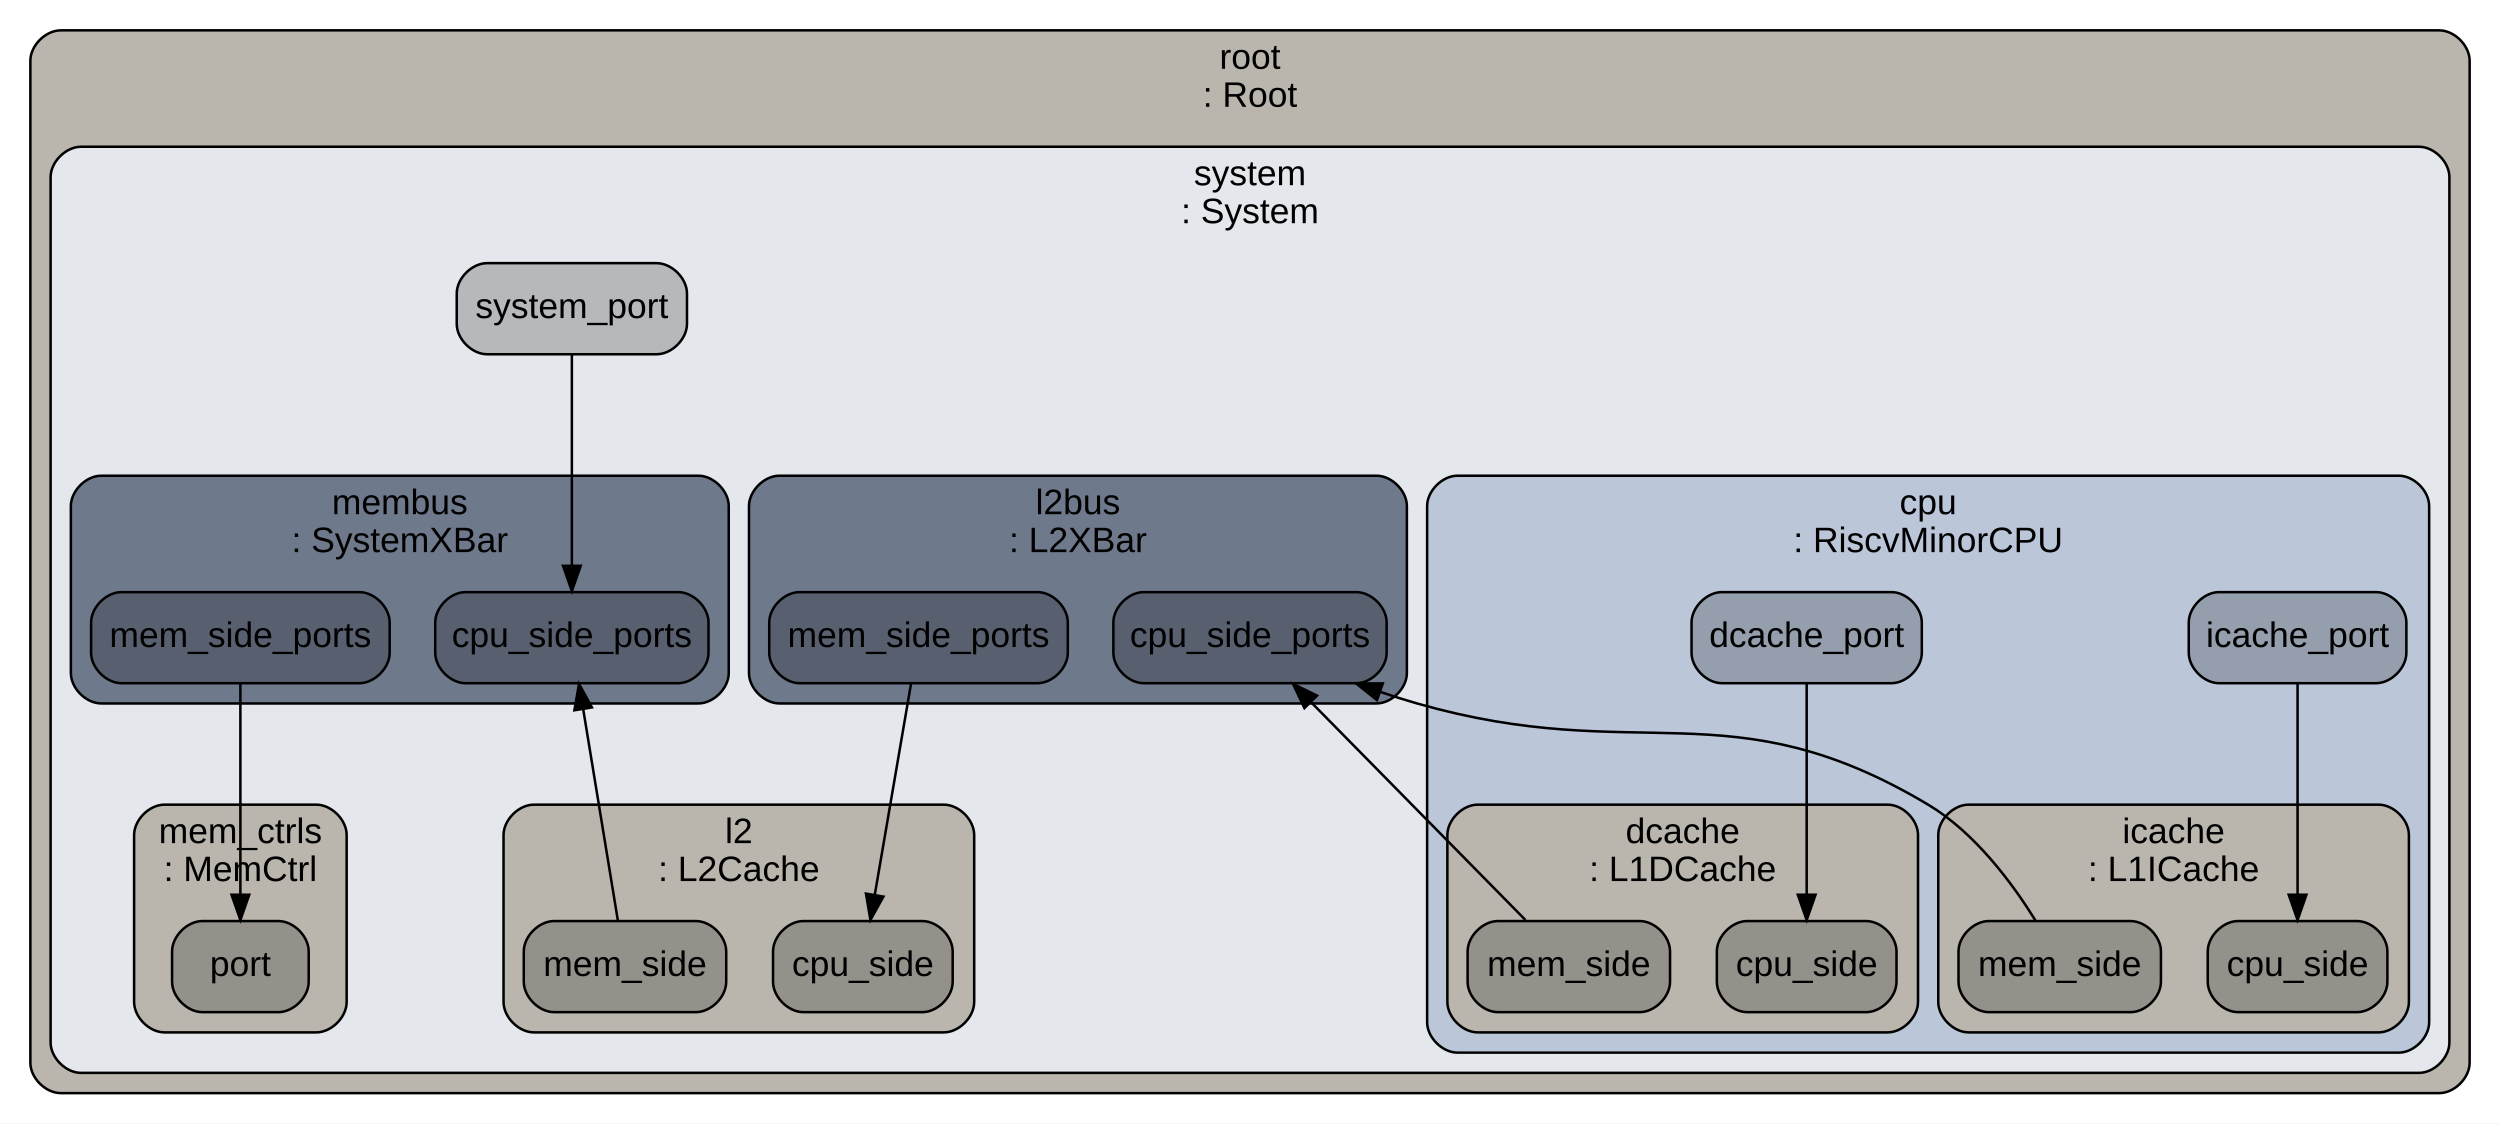
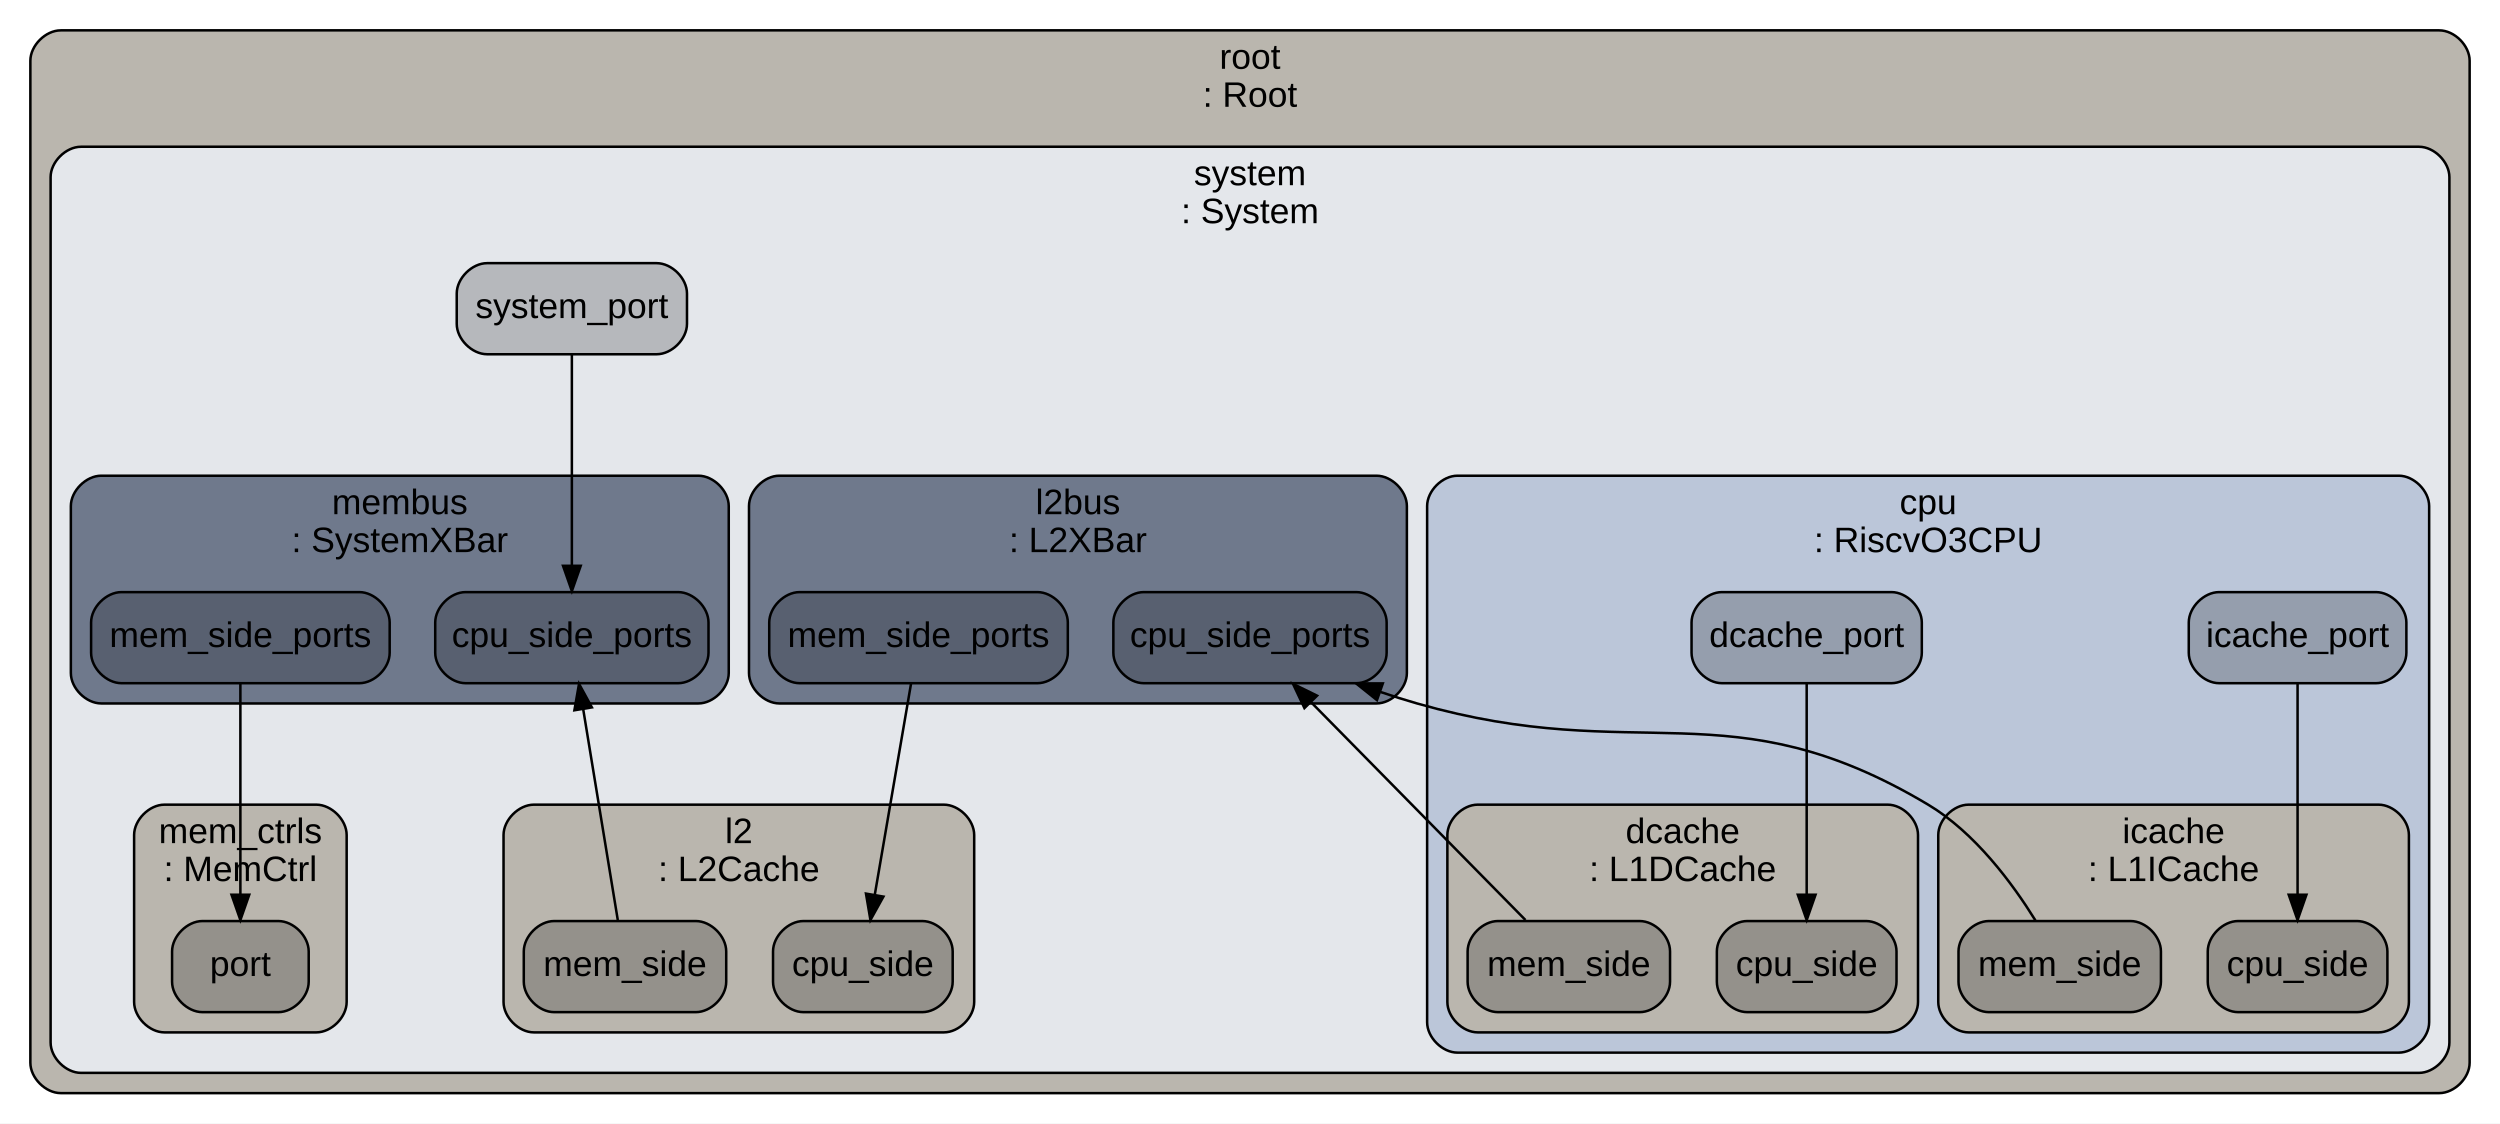
<svg xmlns="http://www.w3.org/2000/svg" xmlns:xlink="http://www.w3.org/1999/xlink" width="988pt" height="444pt" viewBox="0.00 0.00 988.00 444.00">
  <g id="graph0" class="graph" transform="scale(1 1) rotate(0) translate(4 440)">
    <polygon fill="white" stroke="transparent" points="-4,4 -4,-440 984,-440 984,4 -4,4" />
    <g id="clust1" class="cluster">
      <g id="a_clust1">
        <a xlink:title="eventq_index=0&#10;full_system=false&#10;sim_quantum=0&#10;time_sync_enable=false&#10;time_sync_period=100000000000&#10;time_sync_spin_threshold=100000000">
          <path fill="#bab6ae" stroke="#000000" d="M20,-8C20,-8 960,-8 960,-8 966,-8 972,-14 972,-20 972,-20 972,-416 972,-416 972,-422 966,-428 960,-428 960,-428 20,-428 20,-428 14,-428 8,-422 8,-416 8,-416 8,-20 8,-20 8,-14 14,-8 20,-8" />
          <text text-anchor="middle" x="490" y="-412.8" font-family="Arial" font-size="14.00" fill="#000000">root </text>
          <text text-anchor="middle" x="490" y="-397.8" font-family="Arial" font-size="14.00" fill="#000000">: Root</text>
        </a>
      </g>
    </g>
    <g id="clust2" class="cluster">
      <g id="a_clust2">
        <a xlink:title="auto_unlink_shared_backstore=false&#10;cache_line_size=64&#10;eventq_index=0&#10;exit_on_work_items=false&#10;init_param=0&#10;m5ops_base=0&#10;mem_mode=timing&#10;mem_ranges=0:17179869184&#10;memories=system.mem_ctrls.dram&#10;mmap_using_noreserve=false&#10;multi_thread=false&#10;&#10;um_work_ids=16&#10;&#13;eadfile=&#10;&#13;edirect_paths=&#10;shadow_rom_ranges=&#10;shared_backstore=&#10;symbolfile=&#10;thermal_components=&#10;thermal_model=Null&#10;work_begin_ckpt_count=0&#10;work_begin_cpu_id_exit=-1&#10;work_begin_exit_count=0&#10;work_cpus_ckpt_count=0&#10;work_end_ckpt_count=0&#10;work_end_exit_count=0&#10;work_item_id=-1&#10;workload=system.workload">
          <path fill="#e4e7eb" stroke="#000000" d="M28,-16C28,-16 952,-16 952,-16 958,-16 964,-22 964,-28 964,-28 964,-370 964,-370 964,-376 958,-382 952,-382 952,-382 28,-382 28,-382 22,-382 16,-376 16,-370 16,-370 16,-28 16,-28 16,-22 22,-16 28,-16" />
          <text text-anchor="middle" x="490" y="-366.8" font-family="Arial" font-size="14.00" fill="#000000">system </text>
          <text text-anchor="middle" x="490" y="-351.8" font-family="Arial" font-size="14.00" fill="#000000">: System</text>
        </a>
      </g>
    </g>
    <g id="clust6" class="cluster">
      <g id="a_clust6">
-         <a xlink:title="branchPred=system.cpu.branchPred&#10;checker=Null&#10;clk_domain=system.clk_domain&#10;cpu_id=-1&#10;decodeCycleInput=true&#10;decodeInputBufferSize=3&#10;decodeInputWidth=2&#10;decodeToExecuteForwardDelay=1&#10;decoder=system.cpu.decoder&#10;do_checkpoint_insts=true&#10;do_statistics_insts=true&#10;enableIdling=true&#10;eventq_index=0&#10;executeAllowEarlyMemoryIssue=true&#10;executeBranchDelay=1&#10;executeCommitLimit=2&#10;executeCycleInput=true&#10;executeFuncUnits=system.cpu.executeFuncUnits&#10;executeInputBufferSize=7&#10;executeInputWidth=2&#10;executeIssueLimit=2&#10;executeLSQMaxStoreBufferStoresPerCycle=2&#10;executeLSQRequestsQueueSize=1&#10;executeLSQStoreBufferSize=5&#10;executeLSQTransfersQueueSize=2&#10;executeMaxAccessesInMemory=2&#10;executeMemoryCommitLimit=1&#10;executeMemoryIssueLimit=1&#10;executeMemoryWidth=0&#10;executeSetTraceTimeOnCommit=true&#10;executeSetTraceTimeOnIssue=false&#10;fetch1FetchLimit=1&#10;fetch1LineSnapWidth=0&#10;fetch1LineWidth=0&#10;fetch1ToFetch2BackwardDelay=1&#10;fetch1ToFetch2ForwardDelay=1&#10;fetch2CycleInput=true&#10;fetch2InputBufferSize=2&#10;fetch2ToDecodeForwardDelay=1&#10;function_trace=false&#10;function_trace_start=0&#10;interrupts=system.cpu.interrupts&#10;isa=system.cpu.isa&#10;max_insts_all_threads=0&#10;max_insts_any_thread=0&#10;mmu=system.cpu.mmu&#10;&#10;umThreads=1&#10;power_gating_on_idle=false&#10;power_model=&#10;power_state=system.cpu.power_state&#10;progress_interval=0&#10;pwr_gating_latency=300&#10;simpoint_start_insts=&#10;socket_id=0&#10;switched_out=false&#10;syscallRetryLatency=10000&#10;system=system&#10;threadPolicy=RoundRobin&#10;tracer=system.cpu.tracer&#10;workload=system.cpu.workload">
+         <a xlink:title="LFSTSize=1024&#10;LQEntries=32&#10;LSQCheckLoads=true&#10;LSQDepCheckShift=4&#10;SQEntries=32&#10;SSITSize=1024&#10;activity=0&#10;backComSize=5&#10;branchPred=system.cpu.branchPred&#10;cacheLoadPorts=200&#10;cacheStorePorts=200&#10;checker=Null&#10;clk_domain=system.clk_domain&#10;commitToDecodeDelay=1&#10;commitToFetchDelay=1&#10;commitToIEWDelay=1&#10;commitToRenameDelay=1&#10;commitWidth=8&#10;cpu_id=-1&#10;decodeToFetchDelay=1&#10;decodeToRenameDelay=1&#10;decodeWidth=8&#10;decoder=system.cpu.decoder&#10;dispatchWidth=8&#10;do_checkpoint_insts=true&#10;do_statistics_insts=true&#10;eventq_index=0&#10;fetchBufferSize=64&#10;fetchQueueSize=32&#10;fetchToDecodeDelay=1&#10;fetchTrapLatency=1&#10;fetchWidth=8&#10;forwardComSize=5&#10;fuPool=system.cpu.fuPool&#10;function_trace=false&#10;function_trace_start=0&#10;iewToCommitDelay=1&#10;iewToDecodeDelay=1&#10;iewToFetchDelay=1&#10;iewToRenameDelay=1&#10;interrupts=system.cpu.interrupts&#10;isa=system.cpu.isa&#10;issueToExecuteDelay=1&#10;issueWidth=8&#10;max_insts_all_threads=0&#10;max_insts_any_thread=0&#10;mmu=system.cpu.mmu&#10;&#10;eedsTSO=false&#10;&#10;umIQEntries=64&#10;&#10;umPhysCCRegs=0&#10;&#10;umPhysFloatRegs=256&#10;&#10;umPhysIntRegs=256&#10;&#10;umPhysMatRegs=2&#10;&#10;umPhysVecPredRegs=32&#10;&#10;umPhysVecRegs=256&#10;&#10;umROBEntries=192&#10;&#10;umRobs=1&#10;&#10;umThreads=1&#10;power_gating_on_idle=false&#10;power_model=&#10;power_state=system.cpu.power_state&#10;progress_interval=0&#10;pwr_gating_latency=300&#10;&#13;enameToDecodeDelay=1&#10;&#13;enameToFetchDelay=1&#10;&#13;enameToIEWDelay=2&#10;&#13;enameToROBDelay=1&#10;&#13;enameWidth=8&#10;simpoint_start_insts=&#10;smtCommitPolicy=RoundRobin&#10;smtFetchPolicy=RoundRobin&#10;smtIQPolicy=Partitioned&#10;smtIQThreshold=100&#10;smtLSQPolicy=Partitioned&#10;smtLSQThreshold=100&#10;smtNumFetchingThreads=1&#10;smtROBPolicy=Partitioned&#10;smtROBThreshold=100&#10;socket_id=0&#10;squashWidth=8&#10;store_set_clear_period=250000&#10;switched_out=false&#10;syscallRetryLatency=10000&#10;system=system&#10;tracer=system.cpu.tracer&#10;trapLatency=13&#10;wbWidth=8&#10;workload=system.cpu.workload">
          <path fill="#bbc6d9" stroke="#000000" d="M572,-24C572,-24 944,-24 944,-24 950,-24 956,-30 956,-36 956,-36 956,-240 956,-240 956,-246 950,-252 944,-252 944,-252 572,-252 572,-252 566,-252 560,-246 560,-240 560,-240 560,-36 560,-36 560,-30 566,-24 572,-24" />
          <text text-anchor="middle" x="758" y="-236.8" font-family="Arial" font-size="14.00" fill="#000000">cpu </text>
-           <text text-anchor="middle" x="758" y="-221.8" font-family="Arial" font-size="14.00" fill="#000000">: RiscvMinorCPU</text>
+           <text text-anchor="middle" x="758" y="-221.8" font-family="Arial" font-size="14.00" fill="#000000">: RiscvO3CPU</text>
        </a>
      </g>
    </g>
-     <g id="clust126" class="cluster">
-       <g id="a_clust126">
-         <a xlink:title="addr_ranges=0:18446744073709551615&#10;assoc=2&#10;clk_domain=system.clk_domain&#10;clusivity=mostly_incl&#10;compressor=Null&#10;data_latency=2&#10;demand_mshr_reserve=1&#10;eventq_index=0&#10;is_read_only=false&#10;max_miss_count=0&#10;move_contractions=true&#10;mshrs=4&#10;partitioning_manager=Null&#10;power_model=&#10;power_state=system.cpu.icache.power_state&#10;prefetcher=Null&#10;&#13;eplace_expansions=true&#10;&#13;eplacement_policy=system.cpu.icache.replacement_policy&#10;&#13;esponse_latency=2&#10;sequential_access=false&#10;size=32768&#10;system=system&#10;tag_latency=2&#10;tags=system.cpu.icache.tags&#10;tgts_per_mshr=20&#10;warmup_percentage=0&#10;write_allocator=Null&#10;write_buffers=8&#10;writeback_clean=false">
+     <g id="clust109" class="cluster">
+       <g id="a_clust109">
+         <a xlink:title="addr_ranges=0:18446744073709551615&#10;assoc=16&#10;clk_domain=system.clk_domain&#10;clusivity=mostly_incl&#10;compressor=Null&#10;data_latency=1&#10;demand_mshr_reserve=96&#10;eventq_index=0&#10;is_read_only=false&#10;max_miss_count=0&#10;move_contractions=true&#10;mshrs=128&#10;partitioning_manager=Null&#10;power_model=&#10;power_state=system.cpu.icache.power_state&#10;prefetcher=Null&#10;&#13;eplace_expansions=true&#10;&#13;eplacement_policy=system.cpu.icache.replacement_policy&#10;&#13;esponse_latency=1&#10;sequential_access=false&#10;size=32768&#10;system=system&#10;tag_latency=1&#10;tags=system.cpu.icache.tags&#10;tgts_per_mshr=16&#10;warmup_percentage=0&#10;write_allocator=Null&#10;write_buffers=56&#10;writeback_clean=false">
          <path fill="#bab6ae" stroke="#000000" d="M774,-32C774,-32 936,-32 936,-32 942,-32 948,-38 948,-44 948,-44 948,-110 948,-110 948,-116 942,-122 936,-122 936,-122 774,-122 774,-122 768,-122 762,-116 762,-110 762,-110 762,-44 762,-44 762,-38 768,-32 774,-32" />
          <text text-anchor="middle" x="855" y="-106.8" font-family="Arial" font-size="14.00" fill="#000000">icache </text>
          <text text-anchor="middle" x="855" y="-91.8" font-family="Arial" font-size="14.00" fill="#000000">: L1ICache</text>
        </a>
      </g>
    </g>
-     <g id="clust132" class="cluster">
-       <g id="a_clust132">
-         <a xlink:title="addr_ranges=0:18446744073709551615&#10;assoc=2&#10;clk_domain=system.clk_domain&#10;clusivity=mostly_incl&#10;compressor=Null&#10;data_latency=2&#10;demand_mshr_reserve=1&#10;eventq_index=0&#10;is_read_only=false&#10;max_miss_count=0&#10;move_contractions=true&#10;mshrs=4&#10;partitioning_manager=Null&#10;power_model=&#10;power_state=system.cpu.dcache.power_state&#10;prefetcher=Null&#10;&#13;eplace_expansions=true&#10;&#13;eplacement_policy=system.cpu.dcache.replacement_policy&#10;&#13;esponse_latency=2&#10;sequential_access=false&#10;size=32768&#10;system=system&#10;tag_latency=2&#10;tags=system.cpu.dcache.tags&#10;tgts_per_mshr=20&#10;warmup_percentage=0&#10;write_allocator=Null&#10;write_buffers=8&#10;writeback_clean=false">
+     <g id="clust115" class="cluster">
+       <g id="a_clust115">
+         <a xlink:title="addr_ranges=0:18446744073709551615&#10;assoc=16&#10;clk_domain=system.clk_domain&#10;clusivity=mostly_incl&#10;compressor=Null&#10;data_latency=1&#10;demand_mshr_reserve=96&#10;eventq_index=0&#10;is_read_only=false&#10;max_miss_count=0&#10;move_contractions=true&#10;mshrs=128&#10;partitioning_manager=Null&#10;power_model=&#10;power_state=system.cpu.dcache.power_state&#10;prefetcher=Null&#10;&#13;eplace_expansions=true&#10;&#13;eplacement_policy=system.cpu.dcache.replacement_policy&#10;&#13;esponse_latency=1&#10;sequential_access=false&#10;size=32768&#10;system=system&#10;tag_latency=1&#10;tags=system.cpu.dcache.tags&#10;tgts_per_mshr=16&#10;warmup_percentage=0&#10;write_allocator=Null&#10;write_buffers=56&#10;writeback_clean=false">
          <path fill="#bab6ae" stroke="#000000" d="M580,-32C580,-32 742,-32 742,-32 748,-32 754,-38 754,-44 754,-44 754,-110 754,-110 754,-116 748,-122 742,-122 742,-122 580,-122 580,-122 574,-122 568,-116 568,-110 568,-110 568,-44 568,-44 568,-38 574,-32 580,-32" />
          <text text-anchor="middle" x="661" y="-106.8" font-family="Arial" font-size="14.00" fill="#000000">dcache </text>
          <text text-anchor="middle" x="661" y="-91.8" font-family="Arial" font-size="14.00" fill="#000000">: L1DCache</text>
        </a>
      </g>
    </g>
-     <g id="clust142" class="cluster">
-       <g id="a_clust142">
+     <g id="clust125" class="cluster">
+       <g id="a_clust125">
        <a xlink:title="clk_domain=system.clk_domain&#10;eventq_index=0&#10;forward_latency=4&#10;frontend_latency=3&#10;header_latency=1&#10;max_outstanding_snoops=512&#10;max_routing_table_size=512&#10;point_of_coherency=true&#10;point_of_unification=true&#10;power_model=&#10;power_state=system.membus.power_state&#10;&#13;esponse_latency=2&#10;snoop_filter=system.membus.snoop_filter&#10;snoop_response_latency=4&#10;system=system&#10;use_default_range=false&#10;width=16">
          <path fill="#6f798c" stroke="#000000" d="M36,-162C36,-162 272,-162 272,-162 278,-162 284,-168 284,-174 284,-174 284,-240 284,-240 284,-246 278,-252 272,-252 272,-252 36,-252 36,-252 30,-252 24,-246 24,-240 24,-240 24,-174 24,-174 24,-168 30,-162 36,-162" />
          <text text-anchor="middle" x="154" y="-236.8" font-family="Arial" font-size="14.00" fill="#000000">membus </text>
          <text text-anchor="middle" x="154" y="-221.8" font-family="Arial" font-size="14.00" fill="#000000">: SystemXBar</text>
        </a>
      </g>
    </g>
-     <g id="clust145" class="cluster">
-       <g id="a_clust145">
+     <g id="clust128" class="cluster">
+       <g id="a_clust128">
        <a xlink:title="clk_domain=system.clk_domain&#10;eventq_index=0&#10;forward_latency=0&#10;frontend_latency=1&#10;header_latency=1&#10;max_outstanding_snoops=512&#10;max_routing_table_size=512&#10;point_of_coherency=false&#10;point_of_unification=true&#10;power_model=&#10;power_state=system.l2bus.power_state&#10;&#13;esponse_latency=1&#10;snoop_filter=system.l2bus.snoop_filter&#10;snoop_response_latency=1&#10;system=system&#10;use_default_range=false&#10;width=32">
          <path fill="#6f798c" stroke="#000000" d="M304,-162C304,-162 540,-162 540,-162 546,-162 552,-168 552,-174 552,-174 552,-240 552,-240 552,-246 546,-252 540,-252 540,-252 304,-252 304,-252 298,-252 292,-246 292,-240 292,-240 292,-174 292,-174 292,-168 298,-162 304,-162" />
          <text text-anchor="middle" x="422" y="-236.8" font-family="Arial" font-size="14.00" fill="#000000">l2bus </text>
          <text text-anchor="middle" x="422" y="-221.8" font-family="Arial" font-size="14.00" fill="#000000">: L2XBar</text>
        </a>
      </g>
    </g>
-     <g id="clust148" class="cluster">
-       <g id="a_clust148">
-         <a xlink:title="addr_ranges=0:18446744073709551615&#10;assoc=8&#10;clk_domain=system.clk_domain&#10;clusivity=mostly_incl&#10;compressor=Null&#10;data_latency=20&#10;demand_mshr_reserve=1&#10;eventq_index=0&#10;is_read_only=false&#10;max_miss_count=0&#10;move_contractions=true&#10;mshrs=20&#10;partitioning_manager=Null&#10;power_model=&#10;power_state=system.l2.power_state&#10;prefetcher=Null&#10;&#13;eplace_expansions=true&#10;&#13;eplacement_policy=system.l2.replacement_policy&#10;&#13;esponse_latency=20&#10;sequential_access=false&#10;size=524288&#10;system=system&#10;tag_latency=20&#10;tags=system.l2.tags&#10;tgts_per_mshr=12&#10;warmup_percentage=0&#10;write_allocator=Null&#10;write_buffers=8&#10;writeback_clean=false">
+     <g id="clust131" class="cluster">
+       <g id="a_clust131">
+         <a xlink:title="addr_ranges=0:18446744073709551615&#10;assoc=16&#10;clk_domain=system.clk_domain&#10;clusivity=mostly_incl&#10;compressor=Null&#10;data_latency=14&#10;demand_mshr_reserve=1&#10;eventq_index=0&#10;is_read_only=false&#10;max_miss_count=0&#10;move_contractions=true&#10;mshrs=256&#10;partitioning_manager=Null&#10;power_model=&#10;power_state=system.l2.power_state&#10;prefetcher=Null&#10;&#13;eplace_expansions=true&#10;&#13;eplacement_policy=system.l2.replacement_policy&#10;&#13;esponse_latency=1&#10;sequential_access=false&#10;size=524288&#10;system=system&#10;tag_latency=14&#10;tags=system.l2.tags&#10;tgts_per_mshr=16&#10;warmup_percentage=0&#10;write_allocator=Null&#10;write_buffers=256&#10;writeback_clean=false">
          <path fill="#bab6ae" stroke="#000000" d="M207,-32C207,-32 369,-32 369,-32 375,-32 381,-38 381,-44 381,-44 381,-110 381,-110 381,-116 375,-122 369,-122 369,-122 207,-122 207,-122 201,-122 195,-116 195,-110 195,-110 195,-44 195,-44 195,-38 201,-32 207,-32" />
          <text text-anchor="middle" x="288" y="-106.8" font-family="Arial" font-size="14.00" fill="#000000">l2 </text>
          <text text-anchor="middle" x="288" y="-91.8" font-family="Arial" font-size="14.00" fill="#000000">: L2Cache</text>
        </a>
      </g>
    </g>
-     <g id="clust154" class="cluster">
-       <g id="a_clust154">
+     <g id="clust137" class="cluster">
+       <g id="a_clust137">
        <a xlink:title="clk_domain=system.clk_domain&#10;command_window=10000&#10;disable_sanity_check=false&#10;dram=system.mem_ctrls.dram&#10;eventq_index=0&#10;mem_sched_policy=frfcfs&#10;min_reads_per_switch=16&#10;min_writes_per_switch=16&#10;power_model=&#10;power_state=system.mem_ctrls.power_state&#10;qos_policy=Null&#10;qos_priorities=1&#10;qos_priority_escalation=false&#10;qos_q_policy=fifo&#10;qos_requestors=               &#10;qos_syncro_scheduler=false&#10;qos_turnaround_policy=Null&#10;static_backend_latency=10000&#10;static_frontend_latency=10000&#10;system=system&#10;write_high_thresh_perc=85&#10;write_low_thresh_perc=50">
          <path fill="#bab6ae" stroke="#000000" d="M61,-32C61,-32 121,-32 121,-32 127,-32 133,-38 133,-44 133,-44 133,-110 133,-110 133,-116 127,-122 121,-122 121,-122 61,-122 61,-122 55,-122 49,-116 49,-110 49,-110 49,-44 49,-44 49,-38 55,-32 61,-32" />
          <text text-anchor="middle" x="91" y="-106.8" font-family="Arial" font-size="14.00" fill="#000000">mem_ctrls </text>
          <text text-anchor="middle" x="91" y="-91.8" font-family="Arial" font-size="14.00" fill="#000000">: MemCtrl</text>
        </a>
      </g>
    </g>
    <g id="node1" class="node">
      <path fill="#b6b8bc" stroke="#000000" d="M255.5,-336C255.5,-336 188.5,-336 188.5,-336 182.5,-336 176.5,-330 176.5,-324 176.5,-324 176.5,-312 176.5,-312 176.5,-306 182.5,-300 188.5,-300 188.5,-300 255.5,-300 255.5,-300 261.5,-300 267.5,-306 267.5,-312 267.5,-312 267.5,-324 267.5,-324 267.5,-330 261.5,-336 255.5,-336" />
      <text text-anchor="middle" x="222" y="-314.3" font-family="Arial" font-size="14.00" fill="#000000">system_port</text>
    </g>
    <g id="node8" class="node">
      <path fill="#586070" stroke="#000000" d="M264,-206C264,-206 180,-206 180,-206 174,-206 168,-200 168,-194 168,-194 168,-182 168,-182 168,-176 174,-170 180,-170 180,-170 264,-170 264,-170 270,-170 276,-176 276,-182 276,-182 276,-194 276,-194 276,-200 270,-206 264,-206" />
      <text text-anchor="middle" x="222" y="-184.3" font-family="Arial" font-size="14.00" fill="#000000">cpu_side_ports</text>
    </g>
    <g id="edge1" class="edge">
      <path fill="none" stroke="black" d="M222,-299.74C222,-278.36 222,-241.69 222,-216.44" />
      <polygon fill="black" stroke="black" points="225.5,-216.4 222,-206.4 218.5,-216.4 225.5,-216.4" />
    </g>
    <g id="node2" class="node">
      <path fill="#959ead" stroke="#000000" d="M935,-206C935,-206 873,-206 873,-206 867,-206 861,-200 861,-194 861,-194 861,-182 861,-182 861,-176 867,-170 873,-170 873,-170 935,-170 935,-170 941,-170 947,-176 947,-182 947,-182 947,-194 947,-194 947,-200 941,-206 935,-206" />
      <text text-anchor="middle" x="904" y="-184.3" font-family="Arial" font-size="14.00" fill="#000000">icache_port</text>
    </g>
    <g id="node4" class="node">
      <path fill="#94918b" stroke="#000000" d="M927.5,-76C927.5,-76 880.5,-76 880.5,-76 874.5,-76 868.5,-70 868.5,-64 868.5,-64 868.5,-52 868.5,-52 868.5,-46 874.5,-40 880.5,-40 880.5,-40 927.5,-40 927.5,-40 933.5,-40 939.5,-46 939.5,-52 939.5,-52 939.5,-64 939.5,-64 939.5,-70 933.5,-76 927.5,-76" />
      <text text-anchor="middle" x="904" y="-54.3" font-family="Arial" font-size="14.00" fill="#000000">cpu_side</text>
    </g>
    <g id="edge2" class="edge">
      <path fill="none" stroke="black" d="M904,-169.74C904,-148.36 904,-111.69 904,-86.44" />
      <polygon fill="black" stroke="black" points="907.5,-86.4 904,-76.4 900.5,-86.4 907.5,-86.4" />
    </g>
    <g id="node3" class="node">
      <path fill="#959ead" stroke="#000000" d="M743.5,-206C743.5,-206 676.5,-206 676.5,-206 670.5,-206 664.5,-200 664.5,-194 664.5,-194 664.5,-182 664.5,-182 664.5,-176 670.5,-170 676.5,-170 676.5,-170 743.5,-170 743.5,-170 749.5,-170 755.5,-176 755.5,-182 755.5,-182 755.5,-194 755.5,-194 755.5,-200 749.5,-206 743.5,-206" />
      <text text-anchor="middle" x="710" y="-184.3" font-family="Arial" font-size="14.00" fill="#000000">dcache_port</text>
    </g>
    <g id="node6" class="node">
      <path fill="#94918b" stroke="#000000" d="M733.5,-76C733.5,-76 686.5,-76 686.5,-76 680.5,-76 674.5,-70 674.5,-64 674.5,-64 674.5,-52 674.5,-52 674.5,-46 680.5,-40 686.5,-40 686.5,-40 733.5,-40 733.5,-40 739.5,-40 745.5,-46 745.5,-52 745.5,-52 745.5,-64 745.5,-64 745.5,-70 739.5,-76 733.5,-76" />
      <text text-anchor="middle" x="710" y="-54.3" font-family="Arial" font-size="14.00" fill="#000000">cpu_side</text>
    </g>
    <g id="edge3" class="edge">
      <path fill="none" stroke="black" d="M710,-169.74C710,-148.36 710,-111.69 710,-86.44" />
      <polygon fill="black" stroke="black" points="713.5,-86.4 710,-76.4 706.5,-86.4 713.5,-86.4" />
    </g>
    <g id="node5" class="node">
      <path fill="#94918b" stroke="#000000" d="M838,-76C838,-76 782,-76 782,-76 776,-76 770,-70 770,-64 770,-64 770,-52 770,-52 770,-46 776,-40 782,-40 782,-40 838,-40 838,-40 844,-40 850,-46 850,-52 850,-52 850,-64 850,-64 850,-70 844,-76 838,-76" />
      <text text-anchor="middle" x="810" y="-54.3" font-family="Arial" font-size="14.00" fill="#000000">mem_side</text>
    </g>
    <g id="node7" class="node">
      <path fill="#94918b" stroke="#000000" d="M644,-76C644,-76 588,-76 588,-76 582,-76 576,-70 576,-64 576,-64 576,-52 576,-52 576,-46 582,-40 588,-40 588,-40 644,-40 644,-40 650,-40 656,-46 656,-52 656,-52 656,-64 656,-64 656,-70 650,-76 644,-76" />
      <text text-anchor="middle" x="616" y="-54.3" font-family="Arial" font-size="14.00" fill="#000000">mem_side</text>
    </g>
    <g id="node13" class="node">
      <path fill="#94918b" stroke="#000000" d="M271,-76C271,-76 215,-76 215,-76 209,-76 203,-70 203,-64 203,-64 203,-52 203,-52 203,-46 209,-40 215,-40 215,-40 271,-40 271,-40 277,-40 283,-46 283,-52 283,-52 283,-64 283,-64 283,-70 277,-76 271,-76" />
      <text text-anchor="middle" x="243" y="-54.3" font-family="Arial" font-size="14.00" fill="#000000">mem_side</text>
    </g>
    <g id="edge4" class="edge">
      <path fill="none" stroke="black" d="M226.48,-159.72C230.61,-134.52 236.63,-97.84 240.15,-76.4" />
      <polygon fill="black" stroke="black" points="223,-159.3 224.83,-169.74 229.91,-160.44 223,-159.3" />
    </g>
    <g id="node9" class="node">
      <path fill="#586070" stroke="#000000" d="M138,-206C138,-206 44,-206 44,-206 38,-206 32,-200 32,-194 32,-194 32,-182 32,-182 32,-176 38,-170 44,-170 44,-170 138,-170 138,-170 144,-170 150,-176 150,-182 150,-182 150,-194 150,-194 150,-200 144,-206 138,-206" />
      <text text-anchor="middle" x="91" y="-184.3" font-family="Arial" font-size="14.00" fill="#000000">mem_side_ports</text>
    </g>
    <g id="node14" class="node">
      <path fill="#94918b" stroke="#000000" d="M106,-76C106,-76 76,-76 76,-76 70,-76 64,-70 64,-64 64,-64 64,-52 64,-52 64,-46 70,-40 76,-40 76,-40 106,-40 106,-40 112,-40 118,-46 118,-52 118,-52 118,-64 118,-64 118,-70 112,-76 106,-76" />
      <text text-anchor="middle" x="91" y="-54.3" font-family="Arial" font-size="14.00" fill="#000000">port</text>
    </g>
    <g id="edge5" class="edge">
      <path fill="none" stroke="black" d="M91,-169.74C91,-148.36 91,-111.69 91,-86.44" />
      <polygon fill="black" stroke="black" points="94.5,-86.4 91,-76.4 87.5,-86.4 94.5,-86.4" />
    </g>
    <g id="node10" class="node">
      <path fill="#586070" stroke="#000000" d="M532,-206C532,-206 448,-206 448,-206 442,-206 436,-200 436,-194 436,-194 436,-182 436,-182 436,-176 442,-170 448,-170 448,-170 532,-170 532,-170 538,-170 544,-176 544,-182 544,-182 544,-194 544,-194 544,-200 538,-206 532,-206" />
      <text text-anchor="middle" x="490" y="-184.3" font-family="Arial" font-size="14.00" fill="#000000">cpu_side_ports</text>
    </g>
    <g id="edge6" class="edge">
      <path fill="none" stroke="black" d="M541.69,-166.49C546.49,-164.87 551.31,-163.34 556,-162 643.99,-136.81 679.41,-168.91 758,-122 776.51,-110.95 791.37,-90.81 800.39,-76.27" />
      <polygon fill="black" stroke="black" points="540.17,-163.32 531.9,-169.94 542.49,-169.92 540.17,-163.32" />
    </g>
    <g id="edge7" class="edge">
      <path fill="none" stroke="black" d="M514.24,-162.37C539.06,-137.16 577.01,-98.6 598.87,-76.4" />
      <polygon fill="black" stroke="black" points="511.51,-160.16 506.99,-169.74 516.5,-165.07 511.51,-160.16" />
    </g>
    <g id="node11" class="node">
      <path fill="#586070" stroke="#000000" d="M406,-206C406,-206 312,-206 312,-206 306,-206 300,-200 300,-194 300,-194 300,-182 300,-182 300,-176 306,-170 312,-170 312,-170 406,-170 406,-170 412,-170 418,-176 418,-182 418,-182 418,-194 418,-194 418,-200 412,-206 406,-206" />
      <text text-anchor="middle" x="359" y="-184.3" font-family="Arial" font-size="14.00" fill="#000000">mem_side_ports</text>
    </g>
    <g id="node12" class="node">
      <path fill="#94918b" stroke="#000000" d="M360.5,-76C360.5,-76 313.5,-76 313.5,-76 307.5,-76 301.5,-70 301.5,-64 301.5,-64 301.5,-52 301.5,-52 301.5,-46 307.5,-40 313.5,-40 313.5,-40 360.5,-40 360.5,-40 366.5,-40 372.5,-46 372.5,-52 372.5,-52 372.5,-64 372.5,-64 372.5,-70 366.5,-76 360.5,-76" />
      <text text-anchor="middle" x="337" y="-54.3" font-family="Arial" font-size="14.00" fill="#000000">cpu_side</text>
    </g>
    <g id="edge8" class="edge">
      <path fill="none" stroke="black" d="M356.03,-169.74C352.36,-148.36 346.06,-111.69 341.72,-86.44" />
      <polygon fill="black" stroke="black" points="345.13,-85.66 339.99,-76.4 338.23,-86.85 345.13,-85.66" />
    </g>
  </g>
</svg>
